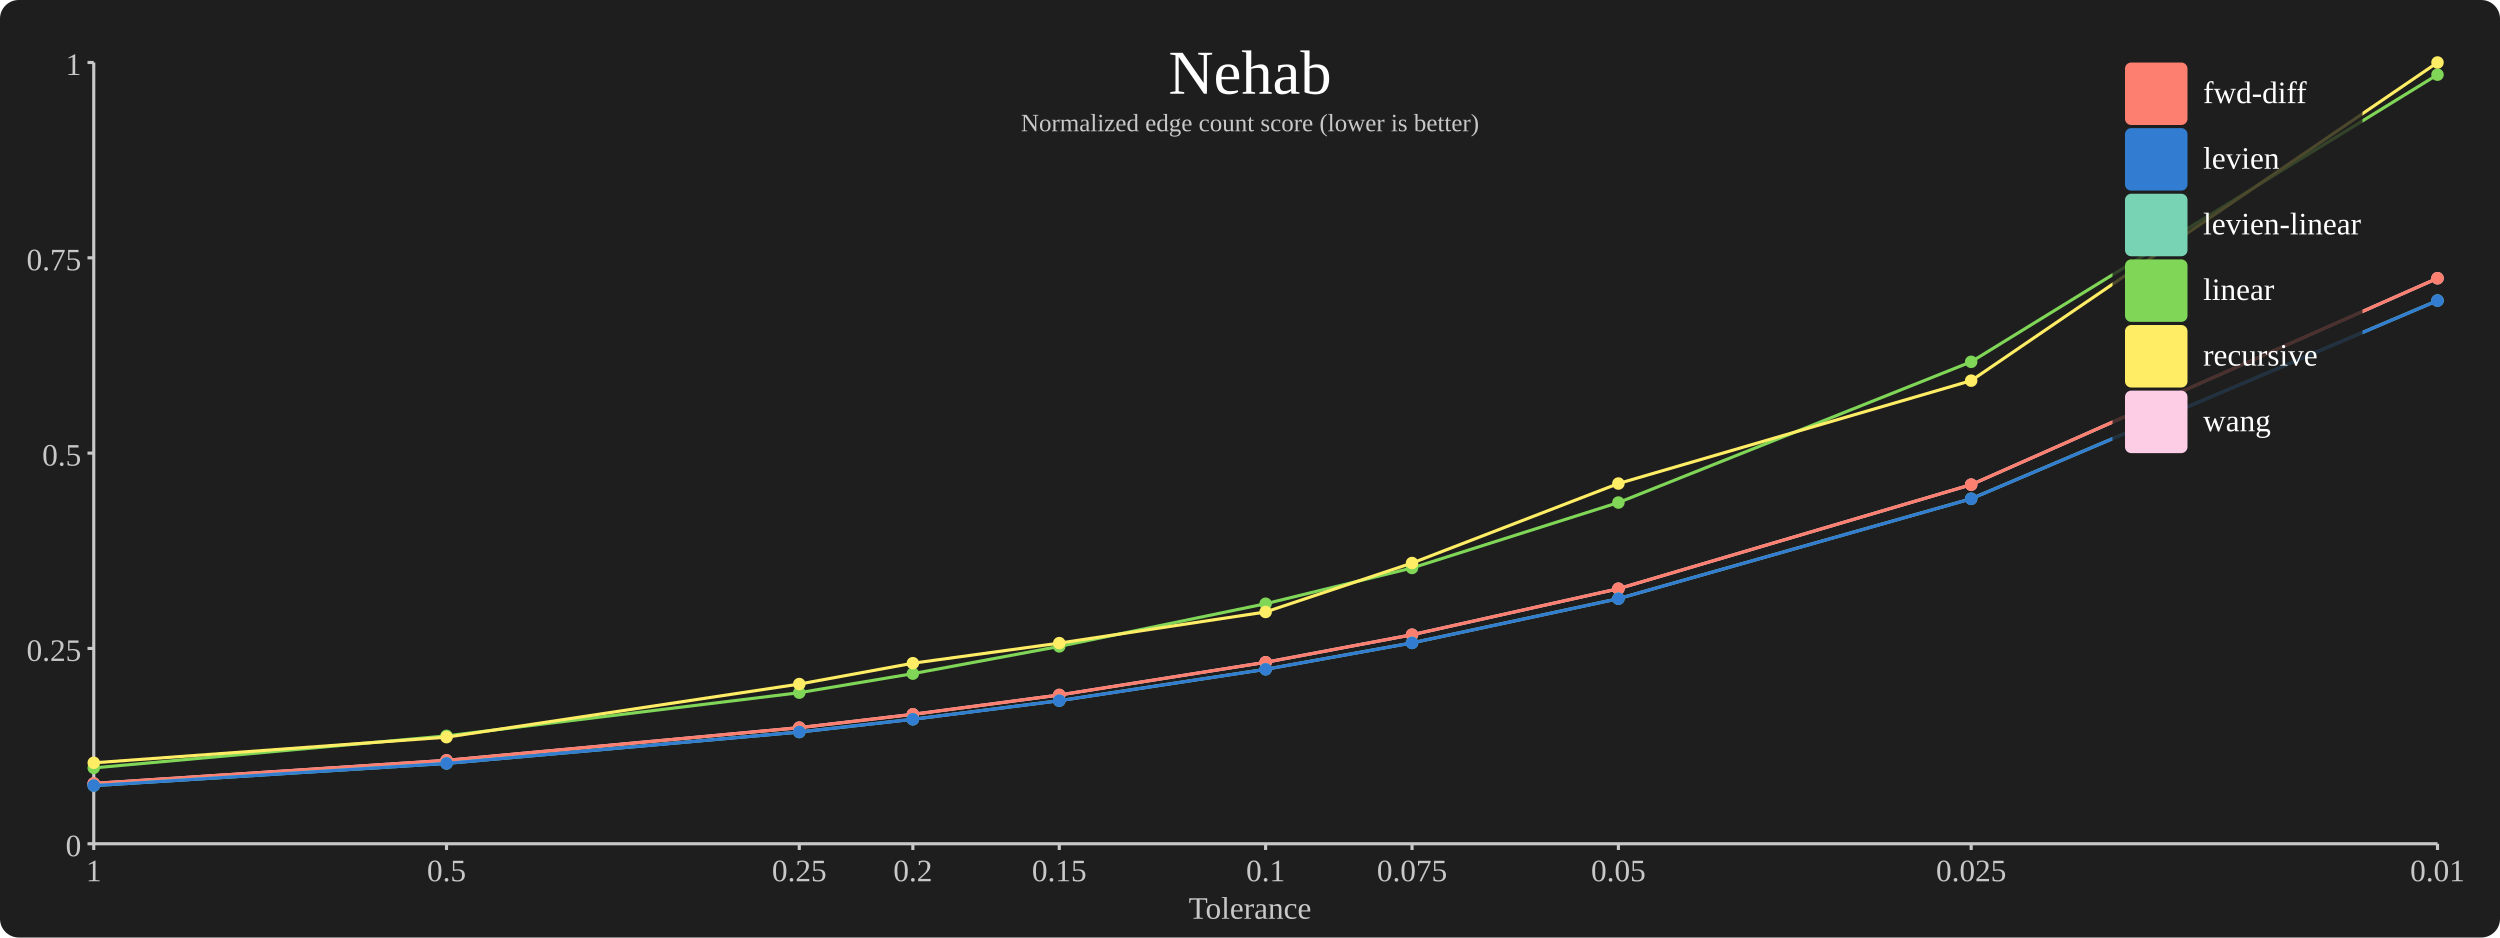
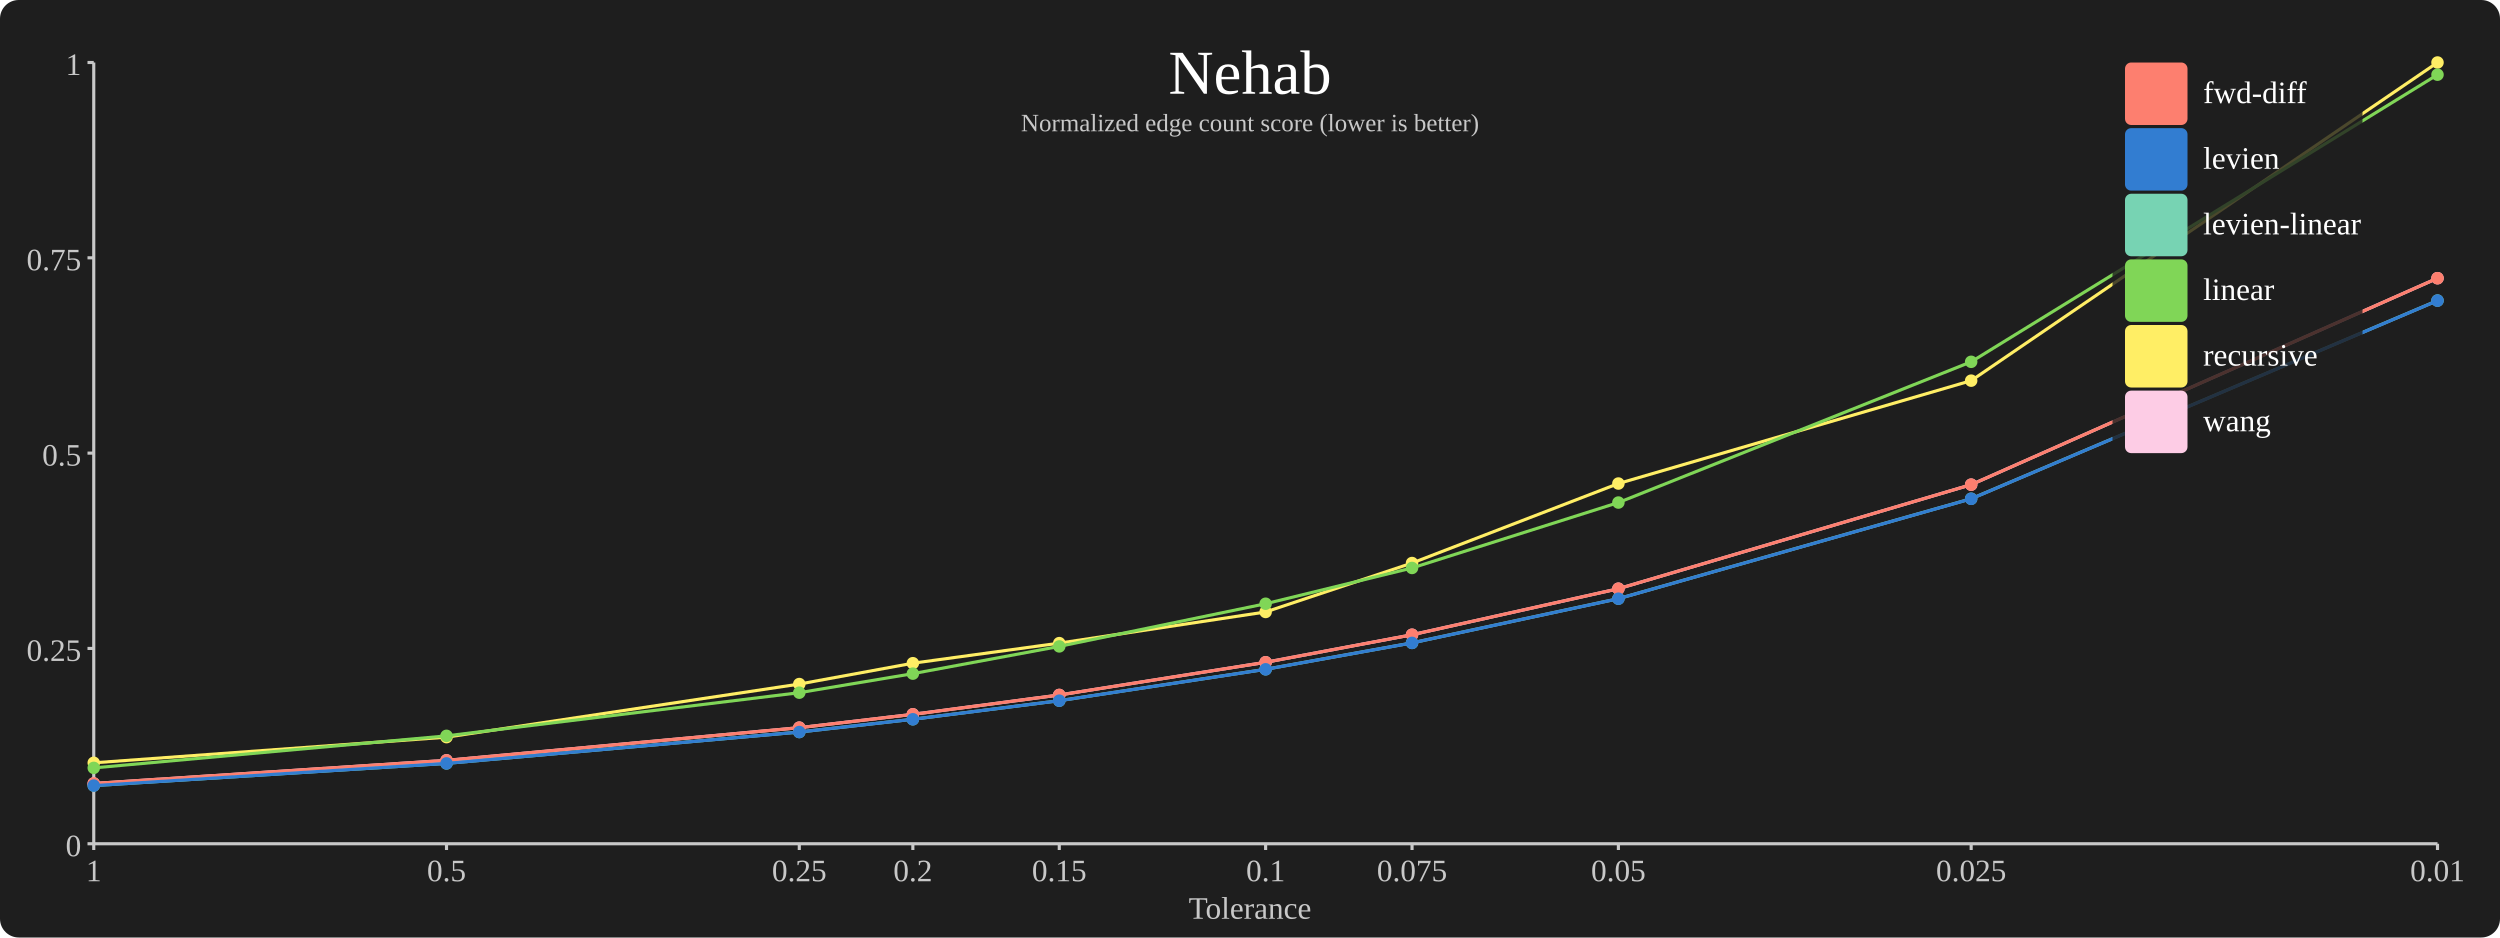
<svg xmlns="http://www.w3.org/2000/svg" viewBox="0 0 800 300">
  <rect x="0" y="0" width="800" height="300" ry="6" style="fill:rgb(30,30,30);stroke:none;fill-opacity:1;stroke-opacity:1;" />
  <path d="M 30 20 L 30 270" style="stroke:rgb(200,200,200);stroke-width:1" />
  <path d="M 30 270 L 780 270" style="stroke:rgb(200,200,200);stroke-width:1" />
  <path d="M 780 270 L 780 272" style="stroke:rgb(200,200,200);stroke-width:1" />
  <text x="780" y="282" style="font-size:10px;fill:rgb(200,200,200);text-anchor:middle;text-align:center;"> 0.01 </text>
  <path d="M 630.772 270 L 630.772 272" style="stroke:rgb(200,200,200);stroke-width:1" />
  <text x="630.772" y="282" style="font-size:10px;fill:rgb(200,200,200);text-anchor:middle;text-align:center;"> 0.025 </text>
  <path d="M 517.886 270 L 517.886 272" style="stroke:rgb(200,200,200);stroke-width:1" />
  <text x="517.886" y="282" style="font-size:10px;fill:rgb(200,200,200);text-anchor:middle;text-align:center;"> 0.05 </text>
  <path d="M 451.852 270 L 451.852 272" style="stroke:rgb(200,200,200);stroke-width:1" />
  <text x="451.852" y="282" style="font-size:10px;fill:rgb(200,200,200);text-anchor:middle;text-align:center;"> 0.075 </text>
  <path d="M 405 270 L 405 272" style="stroke:rgb(200,200,200);stroke-width:1" />
  <text x="405" y="282" style="font-size:10px;fill:rgb(200,200,200);text-anchor:middle;text-align:center;"> 0.1 </text>
  <path d="M 338.966 270 L 338.966 272" style="stroke:rgb(200,200,200);stroke-width:1" />
  <text x="338.966" y="282" style="font-size:10px;fill:rgb(200,200,200);text-anchor:middle;text-align:center;"> 0.15 </text>
  <path d="M 292.114 270 L 292.114 272" style="stroke:rgb(200,200,200);stroke-width:1" />
  <text x="292.114" y="282" style="font-size:10px;fill:rgb(200,200,200);text-anchor:middle;text-align:center;"> 0.2 </text>
  <path d="M 255.773 270 L 255.773 272" style="stroke:rgb(200,200,200);stroke-width:1" />
  <text x="255.773" y="282" style="font-size:10px;fill:rgb(200,200,200);text-anchor:middle;text-align:center;"> 0.25 </text>
  <path d="M 142.886 270 L 142.886 272" style="stroke:rgb(200,200,200);stroke-width:1" />
  <text x="142.886" y="282" style="font-size:10px;fill:rgb(200,200,200);text-anchor:middle;text-align:center;"> 0.5 </text>
  <path d="M 30 270 L 30 272" style="stroke:rgb(200,200,200);stroke-width:1" />
  <text x="30" y="282" style="font-size:10px;fill:rgb(200,200,200);text-anchor:middle;text-align:center;"> 1 </text>
  <path d="M 28 270 L 30 270" style="stroke:rgb(200,200,200);stroke-width:1" />
  <text x="26" y="274" style="font-size:10px;fill:rgb(200,200,200);text-anchor:end;text-align:right;"> 0 </text>
  <path d="M 28 207.5 L 30 207.5" style="stroke:rgb(200,200,200);stroke-width:1" />
  <text x="26" y="211.5" style="font-size:10px;fill:rgb(200,200,200);text-anchor:end;text-align:right;"> 0.25 </text>
  <path d="M 28 145 L 30 145" style="stroke:rgb(200,200,200);stroke-width:1" />
  <text x="26" y="149" style="font-size:10px;fill:rgb(200,200,200);text-anchor:end;text-align:right;"> 0.5 </text>
  <path d="M 28 82.5 L 30 82.5" style="stroke:rgb(200,200,200);stroke-width:1" />
  <text x="26" y="86.5" style="font-size:10px;fill:rgb(200,200,200);text-anchor:end;text-align:right;"> 0.75 </text>
  <path d="M 28 20 L 30 20" style="stroke:rgb(200,200,200);stroke-width:1" />
  <text x="26" y="24" style="font-size:10px;fill:rgb(200,200,200);text-anchor:end;text-align:right;"> 1 </text>
  <text x="400" y="294" style="font-size:10px;fill:rgb(200,200,200);text-anchor:middle;text-align:center;"> Tolerance </text>
-   <circle cx="780" cy="89.04" r="2" style="fill:rgb(253,204,229);stroke:none;fill-opacity:1;stroke-opacity:1;" />
-   <path d="M 780 89.04 L 630.772 155.093" style="stroke:rgb(253,204,229);stroke-width:1" />
+   <circle cx="780" cy="96.18" r="2" style="fill:rgb(119,211,179);stroke:none;fill-opacity:1;stroke-opacity:1;" />
+   <path d="M 780 96.18 L 630.772 159.597" style="stroke:rgb(119,211,179);stroke-width:1" />
+   <circle cx="630.772" cy="159.597" r="2" style="fill:rgb(119,211,179);stroke:none;fill-opacity:1;stroke-opacity:1;" />
+   <path d="M 630.772 159.597 L 517.886 191.567" style="stroke:rgb(119,211,179);stroke-width:1" />
+   <circle cx="517.886" cy="191.567" r="2" style="fill:rgb(119,211,179);stroke:none;fill-opacity:1;stroke-opacity:1;" />
+   <path d="M 517.886 191.567 L 451.852 205.72" style="stroke:rgb(119,211,179);stroke-width:1" />
+   <circle cx="451.852" cy="205.72" r="2" style="fill:rgb(119,211,179);stroke:none;fill-opacity:1;stroke-opacity:1;" />
+   <path d="M 451.852 205.72 L 405 214.167" style="stroke:rgb(119,211,179);stroke-width:1" />
+   <circle cx="405" cy="214.167" r="2" style="fill:rgb(119,211,179);stroke:none;fill-opacity:1;stroke-opacity:1;" />
+   <path d="M 405 214.167 L 338.966 224.218" style="stroke:rgb(119,211,179);stroke-width:1" />
+   <circle cx="338.966" cy="224.218" r="2" style="fill:rgb(119,211,179);stroke:none;fill-opacity:1;stroke-opacity:1;" />
+   <path d="M 338.966 224.218 L 292.114 230.162" style="stroke:rgb(119,211,179);stroke-width:1" />
+   <circle cx="292.114" cy="230.162" r="2" style="fill:rgb(119,211,179);stroke:none;fill-opacity:1;stroke-opacity:1;" />
+   <path d="M 292.114 230.162 L 255.773 234.245" style="stroke:rgb(119,211,179);stroke-width:1" />
+   <circle cx="255.773" cy="234.245" r="2" style="fill:rgb(119,211,179);stroke:none;fill-opacity:1;stroke-opacity:1;" />
+   <path d="M 255.773 234.245 L 142.886 244.287" style="stroke:rgb(119,211,179);stroke-width:1" />
+   <circle cx="142.886" cy="244.287" r="2" style="fill:rgb(119,211,179);stroke:none;fill-opacity:1;stroke-opacity:1;" />
+   <path d="M 142.886 244.287 L 30 251.393" style="stroke:rgb(119,211,179);stroke-width:1" />
+   <circle cx="30" cy="251.393" r="2" style="fill:rgb(119,211,179);stroke:none;fill-opacity:1;stroke-opacity:1;" />
+   <circle cx="780" cy="89.025" r="2" style="fill:rgb(253,204,229);stroke:none;fill-opacity:1;stroke-opacity:1;" />
+   <path d="M 780 89.025 L 630.772 155.093" style="stroke:rgb(253,204,229);stroke-width:1" />
  <circle cx="630.772" cy="155.093" r="2" style="fill:rgb(253,204,229);stroke:none;fill-opacity:1;stroke-opacity:1;" />
  <path d="M 630.772 155.093 L 517.886 188.387" style="stroke:rgb(253,204,229);stroke-width:1" />
  <circle cx="517.886" cy="188.387" r="2" style="fill:rgb(253,204,229);stroke:none;fill-opacity:1;stroke-opacity:1;" />
-   <path d="M 517.886 188.387 L 451.852 203.115" style="stroke:rgb(253,204,229);stroke-width:1" />
-   <circle cx="451.852" cy="203.115" r="2" style="fill:rgb(253,204,229);stroke:none;fill-opacity:1;stroke-opacity:1;" />
-   <path d="M 451.852 203.115 L 405 211.93" style="stroke:rgb(253,204,229);stroke-width:1" />
+   <path d="M 517.886 188.387 L 451.852 203.12" style="stroke:rgb(253,204,229);stroke-width:1" />
+   <circle cx="451.852" cy="203.12" r="2" style="fill:rgb(253,204,229);stroke:none;fill-opacity:1;stroke-opacity:1;" />
+   <path d="M 451.852 203.12 L 405 211.93" style="stroke:rgb(253,204,229);stroke-width:1" />
  <circle cx="405" cy="211.93" r="2" style="fill:rgb(253,204,229);stroke:none;fill-opacity:1;stroke-opacity:1;" />
-   <path d="M 405 211.93 L 338.966 222.387" style="stroke:rgb(253,204,229);stroke-width:1" />
-   <circle cx="338.966" cy="222.387" r="2" style="fill:rgb(253,204,229);stroke:none;fill-opacity:1;stroke-opacity:1;" />
-   <path d="M 338.966 222.387 L 292.114 228.583" style="stroke:rgb(253,204,229);stroke-width:1" />
+   <path d="M 405 211.93 L 338.966 222.39" style="stroke:rgb(253,204,229);stroke-width:1" />
+   <circle cx="338.966" cy="222.39" r="2" style="fill:rgb(253,204,229);stroke:none;fill-opacity:1;stroke-opacity:1;" />
+   <path d="M 338.966 222.39 L 292.114 228.583" style="stroke:rgb(253,204,229);stroke-width:1" />
  <circle cx="292.114" cy="228.583" r="2" style="fill:rgb(253,204,229);stroke:none;fill-opacity:1;stroke-opacity:1;" />
-   <path d="M 292.114 228.583 L 255.773 232.845" style="stroke:rgb(253,204,229);stroke-width:1" />
-   <circle cx="255.773" cy="232.845" r="2" style="fill:rgb(253,204,229);stroke:none;fill-opacity:1;stroke-opacity:1;" />
-   <path d="M 255.773 232.845 L 142.886 243.308" style="stroke:rgb(253,204,229);stroke-width:1" />
-   <circle cx="142.886" cy="243.308" r="2" style="fill:rgb(253,204,229);stroke:none;fill-opacity:1;stroke-opacity:1;" />
-   <path d="M 142.886 243.308 L 30 250.695" style="stroke:rgb(253,204,229);stroke-width:1" />
-   <circle cx="30" cy="250.695" r="2" style="fill:rgb(253,204,229);stroke:none;fill-opacity:1;stroke-opacity:1;" />
-   <circle cx="780" cy="89.04" r="2" style="fill:rgb(253,127,111);stroke:none;fill-opacity:1;stroke-opacity:1;" />
-   <path d="M 780 89.04 L 630.772 155.093" style="stroke:rgb(253,127,111);stroke-width:1" />
+   <path d="M 292.114 228.583 L 255.773 232.85" style="stroke:rgb(253,204,229);stroke-width:1" />
+   <circle cx="255.773" cy="232.85" r="2" style="fill:rgb(253,204,229);stroke:none;fill-opacity:1;stroke-opacity:1;" />
+   <path d="M 255.773 232.85 L 142.886 243.31" style="stroke:rgb(253,204,229);stroke-width:1" />
+   <circle cx="142.886" cy="243.31" r="2" style="fill:rgb(253,204,229);stroke:none;fill-opacity:1;stroke-opacity:1;" />
+   <path d="M 142.886 243.31 L 30 250.7" style="stroke:rgb(253,204,229);stroke-width:1" />
+   <circle cx="30" cy="250.7" r="2" style="fill:rgb(253,204,229);stroke:none;fill-opacity:1;stroke-opacity:1;" />
+   <circle cx="780" cy="89.025" r="2" style="fill:rgb(253,127,111);stroke:none;fill-opacity:1;stroke-opacity:1;" />
+   <path d="M 780 89.025 L 630.772 155.093" style="stroke:rgb(253,127,111);stroke-width:1" />
  <circle cx="630.772" cy="155.093" r="2" style="fill:rgb(253,127,111);stroke:none;fill-opacity:1;stroke-opacity:1;" />
  <path d="M 630.772 155.093 L 517.886 188.387" style="stroke:rgb(253,127,111);stroke-width:1" />
  <circle cx="517.886" cy="188.387" r="2" style="fill:rgb(253,127,111);stroke:none;fill-opacity:1;stroke-opacity:1;" />
-   <path d="M 517.886 188.387 L 451.852 203.115" style="stroke:rgb(253,127,111);stroke-width:1" />
-   <circle cx="451.852" cy="203.115" r="2" style="fill:rgb(253,127,111);stroke:none;fill-opacity:1;stroke-opacity:1;" />
-   <path d="M 451.852 203.115 L 405 211.93" style="stroke:rgb(253,127,111);stroke-width:1" />
+   <path d="M 517.886 188.387 L 451.852 203.12" style="stroke:rgb(253,127,111);stroke-width:1" />
+   <circle cx="451.852" cy="203.12" r="2" style="fill:rgb(253,127,111);stroke:none;fill-opacity:1;stroke-opacity:1;" />
+   <path d="M 451.852 203.12 L 405 211.93" style="stroke:rgb(253,127,111);stroke-width:1" />
  <circle cx="405" cy="211.93" r="2" style="fill:rgb(253,127,111);stroke:none;fill-opacity:1;stroke-opacity:1;" />
-   <path d="M 405 211.93 L 338.966 222.387" style="stroke:rgb(253,127,111);stroke-width:1" />
-   <circle cx="338.966" cy="222.387" r="2" style="fill:rgb(253,127,111);stroke:none;fill-opacity:1;stroke-opacity:1;" />
-   <path d="M 338.966 222.387 L 292.114 228.583" style="stroke:rgb(253,127,111);stroke-width:1" />
+   <path d="M 405 211.93 L 338.966 222.39" style="stroke:rgb(253,127,111);stroke-width:1" />
+   <circle cx="338.966" cy="222.39" r="2" style="fill:rgb(253,127,111);stroke:none;fill-opacity:1;stroke-opacity:1;" />
+   <path d="M 338.966 222.39 L 292.114 228.583" style="stroke:rgb(253,127,111);stroke-width:1" />
  <circle cx="292.114" cy="228.583" r="2" style="fill:rgb(253,127,111);stroke:none;fill-opacity:1;stroke-opacity:1;" />
-   <path d="M 292.114 228.583 L 255.773 232.845" style="stroke:rgb(253,127,111);stroke-width:1" />
-   <circle cx="255.773" cy="232.845" r="2" style="fill:rgb(253,127,111);stroke:none;fill-opacity:1;stroke-opacity:1;" />
-   <path d="M 255.773 232.845 L 142.886 243.308" style="stroke:rgb(253,127,111);stroke-width:1" />
-   <circle cx="142.886" cy="243.308" r="2" style="fill:rgb(253,127,111);stroke:none;fill-opacity:1;stroke-opacity:1;" />
-   <path d="M 142.886 243.308 L 30 250.695" style="stroke:rgb(253,127,111);stroke-width:1" />
-   <circle cx="30" cy="250.695" r="2" style="fill:rgb(253,127,111);stroke:none;fill-opacity:1;stroke-opacity:1;" />
+   <path d="M 292.114 228.583 L 255.773 232.85" style="stroke:rgb(253,127,111);stroke-width:1" />
+   <circle cx="255.773" cy="232.85" r="2" style="fill:rgb(253,127,111);stroke:none;fill-opacity:1;stroke-opacity:1;" />
+   <path d="M 255.773 232.85 L 142.886 243.31" style="stroke:rgb(253,127,111);stroke-width:1" />
+   <circle cx="142.886" cy="243.31" r="2" style="fill:rgb(253,127,111);stroke:none;fill-opacity:1;stroke-opacity:1;" />
+   <path d="M 142.886 243.31 L 30 250.7" style="stroke:rgb(253,127,111);stroke-width:1" />
+   <circle cx="30" cy="250.7" r="2" style="fill:rgb(253,127,111);stroke:none;fill-opacity:1;stroke-opacity:1;" />
+   <circle cx="780" cy="96.205" r="2" style="fill:rgb(50,125,209);stroke:none;fill-opacity:1;stroke-opacity:1;" />
+   <path d="M 780 96.205 L 630.772 159.618" style="stroke:rgb(50,125,209);stroke-width:1" />
+   <circle cx="630.772" cy="159.618" r="2" style="fill:rgb(50,125,209);stroke:none;fill-opacity:1;stroke-opacity:1;" />
+   <path d="M 630.772 159.618 L 517.886 191.58" style="stroke:rgb(50,125,209);stroke-width:1" />
+   <circle cx="517.886" cy="191.58" r="2" style="fill:rgb(50,125,209);stroke:none;fill-opacity:1;stroke-opacity:1;" />
+   <path d="M 517.886 191.58 L 451.852 205.728" style="stroke:rgb(50,125,209);stroke-width:1" />
+   <circle cx="451.852" cy="205.728" r="2" style="fill:rgb(50,125,209);stroke:none;fill-opacity:1;stroke-opacity:1;" />
+   <path d="M 451.852 205.728 L 405 214.175" style="stroke:rgb(50,125,209);stroke-width:1" />
+   <circle cx="405" cy="214.175" r="2" style="fill:rgb(50,125,209);stroke:none;fill-opacity:1;stroke-opacity:1;" />
+   <path d="M 405 214.175 L 338.966 224.218" style="stroke:rgb(50,125,209);stroke-width:1" />
+   <circle cx="338.966" cy="224.218" r="2" style="fill:rgb(50,125,209);stroke:none;fill-opacity:1;stroke-opacity:1;" />
+   <path d="M 338.966 224.218 L 292.114 230.165" style="stroke:rgb(50,125,209);stroke-width:1" />
+   <circle cx="292.114" cy="230.165" r="2" style="fill:rgb(50,125,209);stroke:none;fill-opacity:1;stroke-opacity:1;" />
+   <path d="M 292.114 230.165 L 255.773 234.243" style="stroke:rgb(50,125,209);stroke-width:1" />
+   <circle cx="255.773" cy="234.243" r="2" style="fill:rgb(50,125,209);stroke:none;fill-opacity:1;stroke-opacity:1;" />
+   <path d="M 255.773 234.243 L 142.886 244.285" style="stroke:rgb(50,125,209);stroke-width:1" />
+   <circle cx="142.886" cy="244.285" r="2" style="fill:rgb(50,125,209);stroke:none;fill-opacity:1;stroke-opacity:1;" />
+   <path d="M 142.886 244.285 L 30 251.39" style="stroke:rgb(50,125,209);stroke-width:1" />
+   <circle cx="30" cy="251.39" r="2" style="fill:rgb(50,125,209);stroke:none;fill-opacity:1;stroke-opacity:1;" />
+   <circle cx="780" cy="20" r="2" style="fill:rgb(255,238,101);stroke:none;fill-opacity:1;stroke-opacity:1;" />
+   <path d="M 780 20 L 630.772 121.81" style="stroke:rgb(255,238,101);stroke-width:1" />
+   <circle cx="630.772" cy="121.81" r="2" style="fill:rgb(255,238,101);stroke:none;fill-opacity:1;stroke-opacity:1;" />
+   <path d="M 630.772 121.81 L 517.886 154.73" style="stroke:rgb(255,238,101);stroke-width:1" />
+   <circle cx="517.886" cy="154.73" r="2" style="fill:rgb(255,238,101);stroke:none;fill-opacity:1;stroke-opacity:1;" />
+   <path d="M 517.886 154.73 L 451.852 180.173" style="stroke:rgb(255,238,101);stroke-width:1" />
+   <circle cx="451.852" cy="180.173" r="2" style="fill:rgb(255,238,101);stroke:none;fill-opacity:1;stroke-opacity:1;" />
+   <path d="M 451.852 180.173 L 405 195.825" style="stroke:rgb(255,238,101);stroke-width:1" />
+   <circle cx="405" cy="195.825" r="2" style="fill:rgb(255,238,101);stroke:none;fill-opacity:1;stroke-opacity:1;" />
+   <path d="M 405 195.825 L 338.966 205.8" style="stroke:rgb(255,238,101);stroke-width:1" />
+   <circle cx="338.966" cy="205.8" r="2" style="fill:rgb(255,238,101);stroke:none;fill-opacity:1;stroke-opacity:1;" />
+   <path d="M 338.966 205.8 L 292.114 212.225" style="stroke:rgb(255,238,101);stroke-width:1" />
+   <circle cx="292.114" cy="212.225" r="2" style="fill:rgb(255,238,101);stroke:none;fill-opacity:1;stroke-opacity:1;" />
+   <path d="M 292.114 212.225 L 255.773 218.897" style="stroke:rgb(255,238,101);stroke-width:1" />
+   <circle cx="255.773" cy="218.897" r="2" style="fill:rgb(255,238,101);stroke:none;fill-opacity:1;stroke-opacity:1;" />
+   <path d="M 255.773 218.897 L 142.886 235.887" style="stroke:rgb(255,238,101);stroke-width:1" />
+   <circle cx="142.886" cy="235.887" r="2" style="fill:rgb(255,238,101);stroke:none;fill-opacity:1;stroke-opacity:1;" />
+   <path d="M 142.886 235.887 L 30 244.095" style="stroke:rgb(255,238,101);stroke-width:1" />
+   <circle cx="30" cy="244.095" r="2" style="fill:rgb(255,238,101);stroke:none;fill-opacity:1;stroke-opacity:1;" />
  <circle cx="780" cy="23.898" r="2" style="fill:rgb(128,214,87);stroke:none;fill-opacity:1;stroke-opacity:1;" />
  <path d="M 780 23.898 L 630.772 115.78" style="stroke:rgb(128,214,87);stroke-width:1" />
  <circle cx="630.772" cy="115.78" r="2" style="fill:rgb(128,214,87);stroke:none;fill-opacity:1;stroke-opacity:1;" />
  <path d="M 630.772 115.78 L 517.886 160.815" style="stroke:rgb(128,214,87);stroke-width:1" />
  <circle cx="517.886" cy="160.815" r="2" style="fill:rgb(128,214,87);stroke:none;fill-opacity:1;stroke-opacity:1;" />
  <path d="M 517.886 160.815 L 451.852 181.748" style="stroke:rgb(128,214,87);stroke-width:1" />
  <circle cx="451.852" cy="181.748" r="2" style="fill:rgb(128,214,87);stroke:none;fill-opacity:1;stroke-opacity:1;" />
  <path d="M 451.852 181.748 L 405 193.195" style="stroke:rgb(128,214,87);stroke-width:1" />
  <circle cx="405" cy="193.195" r="2" style="fill:rgb(128,214,87);stroke:none;fill-opacity:1;stroke-opacity:1;" />
  <path d="M 405 193.195 L 338.966 206.847" style="stroke:rgb(128,214,87);stroke-width:1" />
  <circle cx="338.966" cy="206.847" r="2" style="fill:rgb(128,214,87);stroke:none;fill-opacity:1;stroke-opacity:1;" />
  <path d="M 338.966 206.847 L 292.114 215.565" style="stroke:rgb(128,214,87);stroke-width:1" />
  <circle cx="292.114" cy="215.565" r="2" style="fill:rgb(128,214,87);stroke:none;fill-opacity:1;stroke-opacity:1;" />
  <path d="M 292.114 215.565 L 255.773 221.657" style="stroke:rgb(128,214,87);stroke-width:1" />
  <circle cx="255.773" cy="221.657" r="2" style="fill:rgb(128,214,87);stroke:none;fill-opacity:1;stroke-opacity:1;" />
  <path d="M 255.773 221.657 L 142.886 235.47" style="stroke:rgb(128,214,87);stroke-width:1" />
  <circle cx="142.886" cy="235.47" r="2" style="fill:rgb(128,214,87);stroke:none;fill-opacity:1;stroke-opacity:1;" />
  <path d="M 142.886 235.47 L 30 245.725" style="stroke:rgb(128,214,87);stroke-width:1" />
  <circle cx="30" cy="245.725" r="2" style="fill:rgb(128,214,87);stroke:none;fill-opacity:1;stroke-opacity:1;" />
-   <circle cx="780" cy="96.18" r="2" style="fill:rgb(119,211,179);stroke:none;fill-opacity:1;stroke-opacity:1;" />
-   <path d="M 780 96.18 L 630.772 159.597" style="stroke:rgb(119,211,179);stroke-width:1" />
-   <circle cx="630.772" cy="159.597" r="2" style="fill:rgb(119,211,179);stroke:none;fill-opacity:1;stroke-opacity:1;" />
-   <path d="M 630.772 159.597 L 517.886 191.567" style="stroke:rgb(119,211,179);stroke-width:1" />
-   <circle cx="517.886" cy="191.567" r="2" style="fill:rgb(119,211,179);stroke:none;fill-opacity:1;stroke-opacity:1;" />
-   <path d="M 517.886 191.567 L 451.852 205.72" style="stroke:rgb(119,211,179);stroke-width:1" />
-   <circle cx="451.852" cy="205.72" r="2" style="fill:rgb(119,211,179);stroke:none;fill-opacity:1;stroke-opacity:1;" />
-   <path d="M 451.852 205.72 L 405 214.167" style="stroke:rgb(119,211,179);stroke-width:1" />
-   <circle cx="405" cy="214.167" r="2" style="fill:rgb(119,211,179);stroke:none;fill-opacity:1;stroke-opacity:1;" />
-   <path d="M 405 214.167 L 338.966 224.218" style="stroke:rgb(119,211,179);stroke-width:1" />
-   <circle cx="338.966" cy="224.218" r="2" style="fill:rgb(119,211,179);stroke:none;fill-opacity:1;stroke-opacity:1;" />
-   <path d="M 338.966 224.218 L 292.114 230.162" style="stroke:rgb(119,211,179);stroke-width:1" />
-   <circle cx="292.114" cy="230.162" r="2" style="fill:rgb(119,211,179);stroke:none;fill-opacity:1;stroke-opacity:1;" />
-   <path d="M 292.114 230.162 L 255.773 234.245" style="stroke:rgb(119,211,179);stroke-width:1" />
-   <circle cx="255.773" cy="234.245" r="2" style="fill:rgb(119,211,179);stroke:none;fill-opacity:1;stroke-opacity:1;" />
-   <path d="M 255.773 234.245 L 142.886 244.287" style="stroke:rgb(119,211,179);stroke-width:1" />
-   <circle cx="142.886" cy="244.287" r="2" style="fill:rgb(119,211,179);stroke:none;fill-opacity:1;stroke-opacity:1;" />
-   <path d="M 142.886 244.287 L 30 251.393" style="stroke:rgb(119,211,179);stroke-width:1" />
-   <circle cx="30" cy="251.393" r="2" style="fill:rgb(119,211,179);stroke:none;fill-opacity:1;stroke-opacity:1;" />
-   <circle cx="780" cy="20" r="2" style="fill:rgb(255,238,101);stroke:none;fill-opacity:1;stroke-opacity:1;" />
-   <path d="M 780 20 L 630.772 121.81" style="stroke:rgb(255,238,101);stroke-width:1" />
-   <circle cx="630.772" cy="121.81" r="2" style="fill:rgb(255,238,101);stroke:none;fill-opacity:1;stroke-opacity:1;" />
-   <path d="M 630.772 121.81 L 517.886 154.73" style="stroke:rgb(255,238,101);stroke-width:1" />
-   <circle cx="517.886" cy="154.73" r="2" style="fill:rgb(255,238,101);stroke:none;fill-opacity:1;stroke-opacity:1;" />
-   <path d="M 517.886 154.73 L 451.852 180.173" style="stroke:rgb(255,238,101);stroke-width:1" />
-   <circle cx="451.852" cy="180.173" r="2" style="fill:rgb(255,238,101);stroke:none;fill-opacity:1;stroke-opacity:1;" />
-   <path d="M 451.852 180.173 L 405 195.825" style="stroke:rgb(255,238,101);stroke-width:1" />
-   <circle cx="405" cy="195.825" r="2" style="fill:rgb(255,238,101);stroke:none;fill-opacity:1;stroke-opacity:1;" />
-   <path d="M 405 195.825 L 338.966 205.8" style="stroke:rgb(255,238,101);stroke-width:1" />
-   <circle cx="338.966" cy="205.8" r="2" style="fill:rgb(255,238,101);stroke:none;fill-opacity:1;stroke-opacity:1;" />
-   <path d="M 338.966 205.8 L 292.114 212.225" style="stroke:rgb(255,238,101);stroke-width:1" />
-   <circle cx="292.114" cy="212.225" r="2" style="fill:rgb(255,238,101);stroke:none;fill-opacity:1;stroke-opacity:1;" />
-   <path d="M 292.114 212.225 L 255.773 218.897" style="stroke:rgb(255,238,101);stroke-width:1" />
-   <circle cx="255.773" cy="218.897" r="2" style="fill:rgb(255,238,101);stroke:none;fill-opacity:1;stroke-opacity:1;" />
-   <path d="M 255.773 218.897 L 142.886 235.887" style="stroke:rgb(255,238,101);stroke-width:1" />
-   <circle cx="142.886" cy="235.887" r="2" style="fill:rgb(255,238,101);stroke:none;fill-opacity:1;stroke-opacity:1;" />
-   <path d="M 142.886 235.887 L 30 244.095" style="stroke:rgb(255,238,101);stroke-width:1" />
-   <circle cx="30" cy="244.095" r="2" style="fill:rgb(255,238,101);stroke:none;fill-opacity:1;stroke-opacity:1;" />
-   <circle cx="780" cy="96.205" r="2" style="fill:rgb(50,125,209);stroke:none;fill-opacity:1;stroke-opacity:1;" />
-   <path d="M 780 96.205 L 630.772 159.618" style="stroke:rgb(50,125,209);stroke-width:1" />
-   <circle cx="630.772" cy="159.618" r="2" style="fill:rgb(50,125,209);stroke:none;fill-opacity:1;stroke-opacity:1;" />
-   <path d="M 630.772 159.618 L 517.886 191.58" style="stroke:rgb(50,125,209);stroke-width:1" />
-   <circle cx="517.886" cy="191.58" r="2" style="fill:rgb(50,125,209);stroke:none;fill-opacity:1;stroke-opacity:1;" />
-   <path d="M 517.886 191.58 L 451.852 205.728" style="stroke:rgb(50,125,209);stroke-width:1" />
-   <circle cx="451.852" cy="205.728" r="2" style="fill:rgb(50,125,209);stroke:none;fill-opacity:1;stroke-opacity:1;" />
-   <path d="M 451.852 205.728 L 405 214.175" style="stroke:rgb(50,125,209);stroke-width:1" />
-   <circle cx="405" cy="214.175" r="2" style="fill:rgb(50,125,209);stroke:none;fill-opacity:1;stroke-opacity:1;" />
-   <path d="M 405 214.175 L 338.966 224.218" style="stroke:rgb(50,125,209);stroke-width:1" />
-   <circle cx="338.966" cy="224.218" r="2" style="fill:rgb(50,125,209);stroke:none;fill-opacity:1;stroke-opacity:1;" />
-   <path d="M 338.966 224.218 L 292.114 230.165" style="stroke:rgb(50,125,209);stroke-width:1" />
-   <circle cx="292.114" cy="230.165" r="2" style="fill:rgb(50,125,209);stroke:none;fill-opacity:1;stroke-opacity:1;" />
-   <path d="M 292.114 230.165 L 255.773 234.243" style="stroke:rgb(50,125,209);stroke-width:1" />
-   <circle cx="255.773" cy="234.243" r="2" style="fill:rgb(50,125,209);stroke:none;fill-opacity:1;stroke-opacity:1;" />
-   <path d="M 255.773 234.243 L 142.886 244.285" style="stroke:rgb(50,125,209);stroke-width:1" />
-   <circle cx="142.886" cy="244.285" r="2" style="fill:rgb(50,125,209);stroke:none;fill-opacity:1;stroke-opacity:1;" />
-   <path d="M 142.886 244.285 L 30 251.39" style="stroke:rgb(50,125,209);stroke-width:1" />
-   <circle cx="30" cy="251.39" r="2" style="fill:rgb(50,125,209);stroke:none;fill-opacity:1;stroke-opacity:1;" />
  <rect x="676" y="16" width="80" height="133" ry="4" style="fill:rgb(30,30,30);stroke:none;fill-opacity:0.8;stroke-opacity:1;" />
  <rect x="680" y="20" width="20" height="20" ry="2" style="fill:rgb(253,127,111);stroke:none;fill-opacity:1;stroke-opacity:1;" />
  <text x="705" y="33" style="font-size:10px;fill:rgb(255,255,255);text-anchor:start;text-align:left;"> fwd-diff </text>
  <rect x="680" y="41" width="20" height="20" ry="2" style="fill:rgb(50,125,209);stroke:none;fill-opacity:1;stroke-opacity:1;" />
  <text x="705" y="54" style="font-size:10px;fill:rgb(255,255,255);text-anchor:start;text-align:left;"> levien </text>
  <rect x="680" y="62" width="20" height="20" ry="2" style="fill:rgb(119,211,179);stroke:none;fill-opacity:1;stroke-opacity:1;" />
  <text x="705" y="75" style="font-size:10px;fill:rgb(255,255,255);text-anchor:start;text-align:left;"> levien-linear </text>
  <rect x="680" y="83" width="20" height="20" ry="2" style="fill:rgb(128,214,87);stroke:none;fill-opacity:1;stroke-opacity:1;" />
  <text x="705" y="96" style="font-size:10px;fill:rgb(255,255,255);text-anchor:start;text-align:left;"> linear </text>
  <rect x="680" y="104" width="20" height="20" ry="2" style="fill:rgb(255,238,101);stroke:none;fill-opacity:1;stroke-opacity:1;" />
  <text x="705" y="117" style="font-size:10px;fill:rgb(255,255,255);text-anchor:start;text-align:left;"> recursive </text>
  <rect x="680" y="125" width="20" height="20" ry="2" style="fill:rgb(253,204,229);stroke:none;fill-opacity:1;stroke-opacity:1;" />
  <text x="705" y="138" style="font-size:10px;fill:rgb(255,255,255);text-anchor:start;text-align:left;"> wang </text>
  <text x="400" y="30" style="font-size:20px;fill:rgb(255,255,255);text-anchor:middle;text-align:center;"> Nehab </text>
  <text x="400" y="42" style="font-size:8px;fill:rgb(200,200,200);text-anchor:middle;text-align:center;"> Normalized edge count score (lower is better) </text>
</svg>
